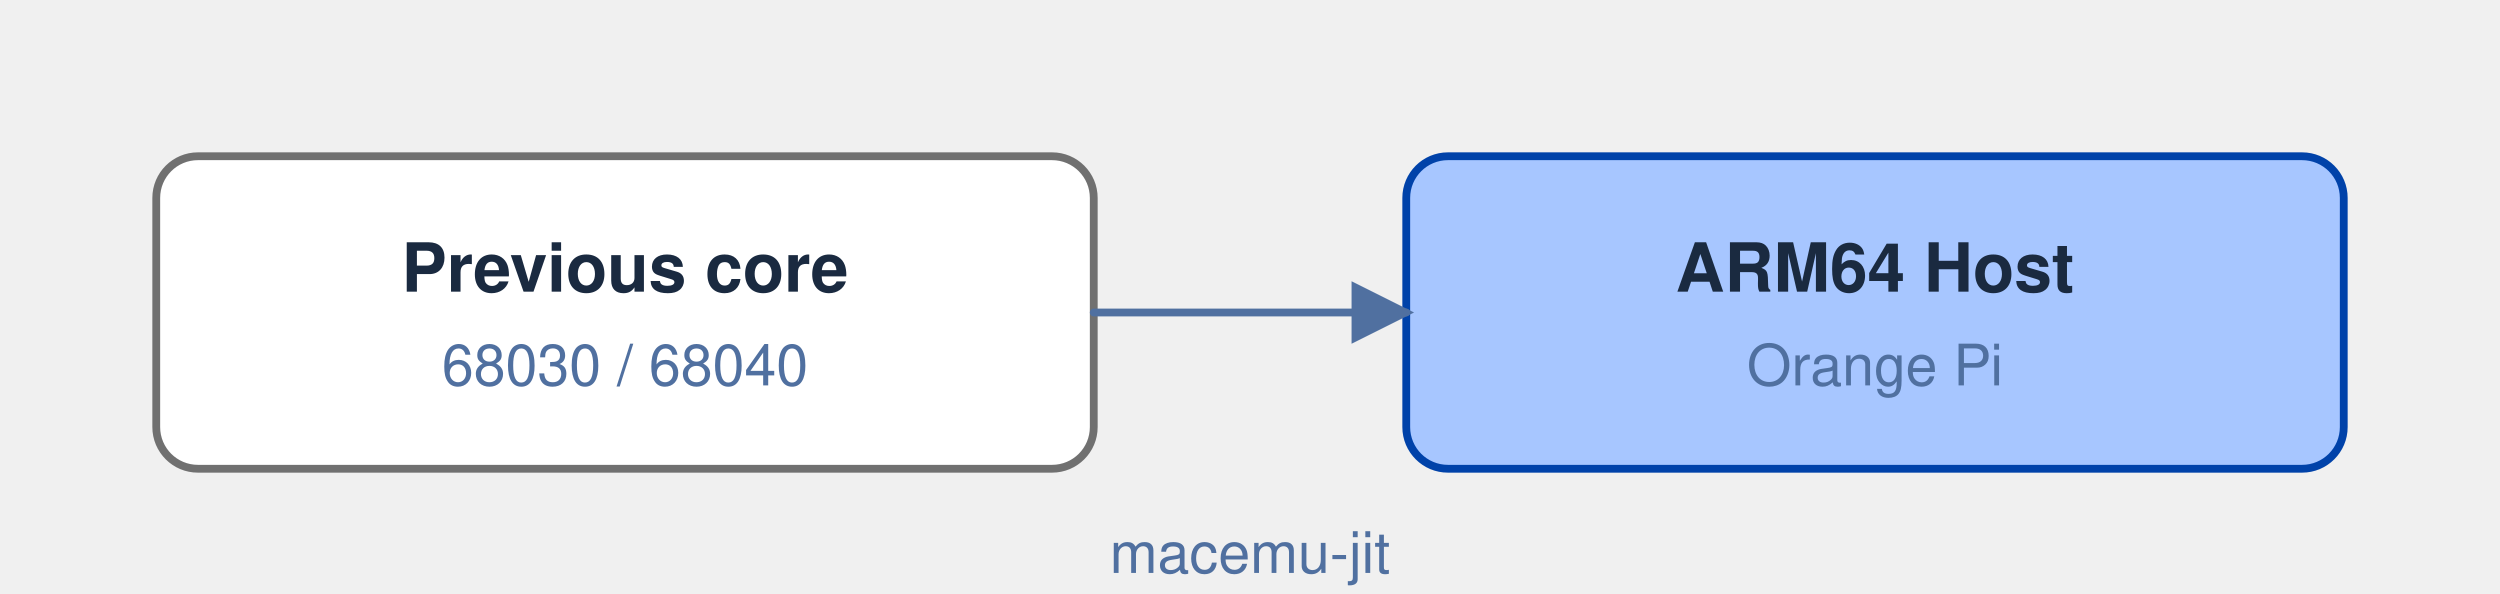
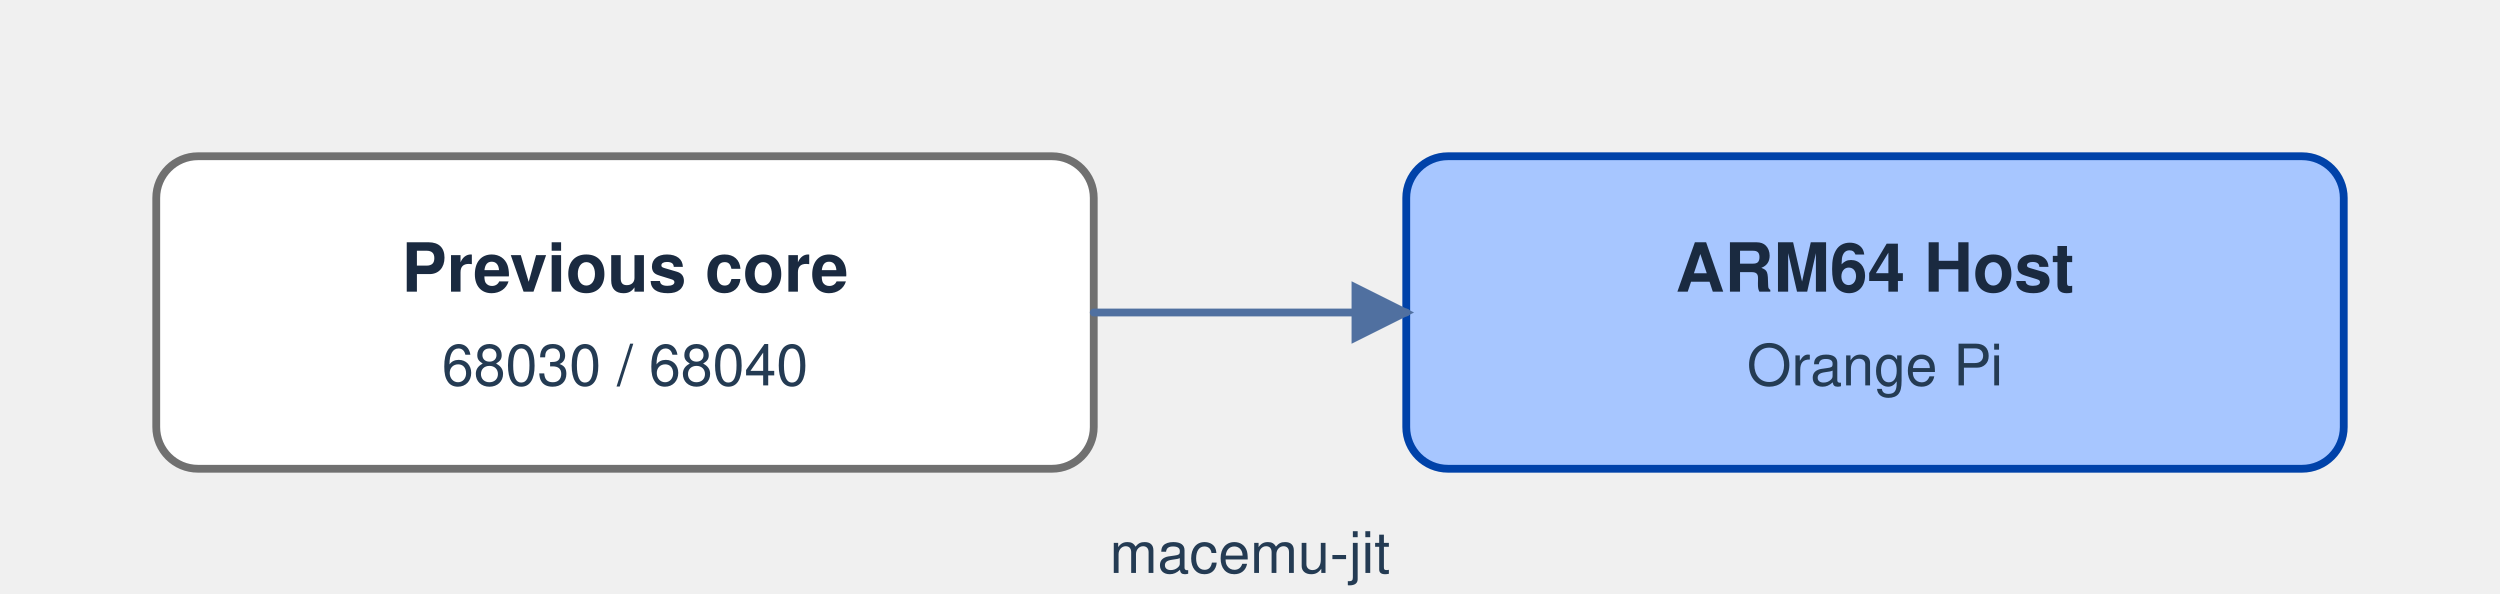
<svg xmlns="http://www.w3.org/2000/svg" viewBox="0 0 480 114">
  <style>
    /* Default: light mode (for rsvg-convert and non-media-query agents) */
    .bg { fill: transparent; }
    .box { fill: #ffffff; stroke: #707070; stroke-width: 1.5; }
    .box-accent { fill: #dbeafe; stroke: #3b82f6; stroke-width: 1.5; }
    .box-green { fill: #74a7ff; stroke: #012f7b; stroke-width: 1.5; }
    .box-warm { fill: #fef3c7; stroke: #d97706; stroke-width: 1.5; }
    .box-purple { fill: #adadad; stroke: #000000; stroke-width: 1.5; }
    .box-teal { fill: #ebebeb; stroke: #474747; stroke-width: 1.5; }
    .box-slate { fill: #a7c6ff; stroke: #0042a9; stroke-width: 1.5; }
    .box-indigo { fill: #dfeed4; stroke: #4e7a27; stroke-width: 1.5; }
    .box-rose { fill: #dfeed4; stroke: #76bb40; stroke-width: 1.5; }
    .box-orange { fill: #ffedd5; stroke: #ea580c; stroke-width: 1.5; }
    .box-cyan { fill: #d9c9fe; stroke: #5e30eb; stroke-width: 1.5; }
    .label { fill: #1a2a40; }
-     .sub { fill: #5070a0; }
+     .sub { fill: #243b53; }
    text { font-family: -apple-system, "Segoe UI", Helvetica, sans-serif; }
    .label { font-size: 13px; font-weight: 600; }
    .sub { font-size: 11px; }
    @media (prefers-color-scheme: dark) {
      .bg { fill: transparent; }
      .box { fill: #1a1e2a; stroke: #505050; }
      .box-accent { fill: #0d1e38; stroke: #2b5cb0; }
      .box-green { fill: #0a1a3a; stroke: #4a80d0; }
      .box-warm { fill: #221a10; stroke: #a06020; }
      .box-purple { fill: #222222; stroke: #666666; }
      .box-teal { fill: #1e1e1e; stroke: #666666; }
      .box-slate { fill: #0d1a38; stroke: #4a7ad0; }
      .box-indigo { fill: #1a2810; stroke: #5a8a30; }
      .box-rose { fill: #1a2810; stroke: #5aaa30; }
      .box-orange { fill: #2a1a08; stroke: #f97316; }
      .box-cyan { fill: #1a1030; stroke: #7040d0; }
      .label { fill: #d0daf0; }
      .sub { fill: #90a8c0; }
    }
  </style>
  <defs>
    <marker id="ah" markerWidth="8" markerHeight="8" refX="7" refY="4" orient="auto">
      <path d="M0,0 L8,4 L0,8z" fill="#5070a0" stroke="none" />
    </marker>
    <marker id="ahs" markerWidth="8" markerHeight="8" refX="7" refY="4" orient="auto">
      <path d="M0,0 L8,4 L0,8z" fill="#3b82f6" stroke="none" />
    </marker>
  </defs>
  <rect width="480" height="114" class="bg" rx="8" />
  <rect x="30" y="30" width="180" height="60" rx="8" class="box" />
  <text x="120" y="56" text-anchor="middle" class="label">Previous core</text>
  <text x="120" y="74" text-anchor="middle" class="sub">68030 / 68040</text>
  <rect x="270" y="30" width="180" height="60" rx="8" class="box-slate" />
  <text x="360" y="56" text-anchor="middle" class="label">ARM64 Host</text>
  <text x="360" y="74" text-anchor="middle" class="sub">Orange Pi</text>
  <path d="M210,60 L270,60" fill="none" stroke="#5070a0" stroke-width="1.5" stroke-linecap="round" marker-end="url(#ah)" />
  <text x="240" y="110" text-anchor="middle" class="sub">macemu-jit</text>
</svg>
